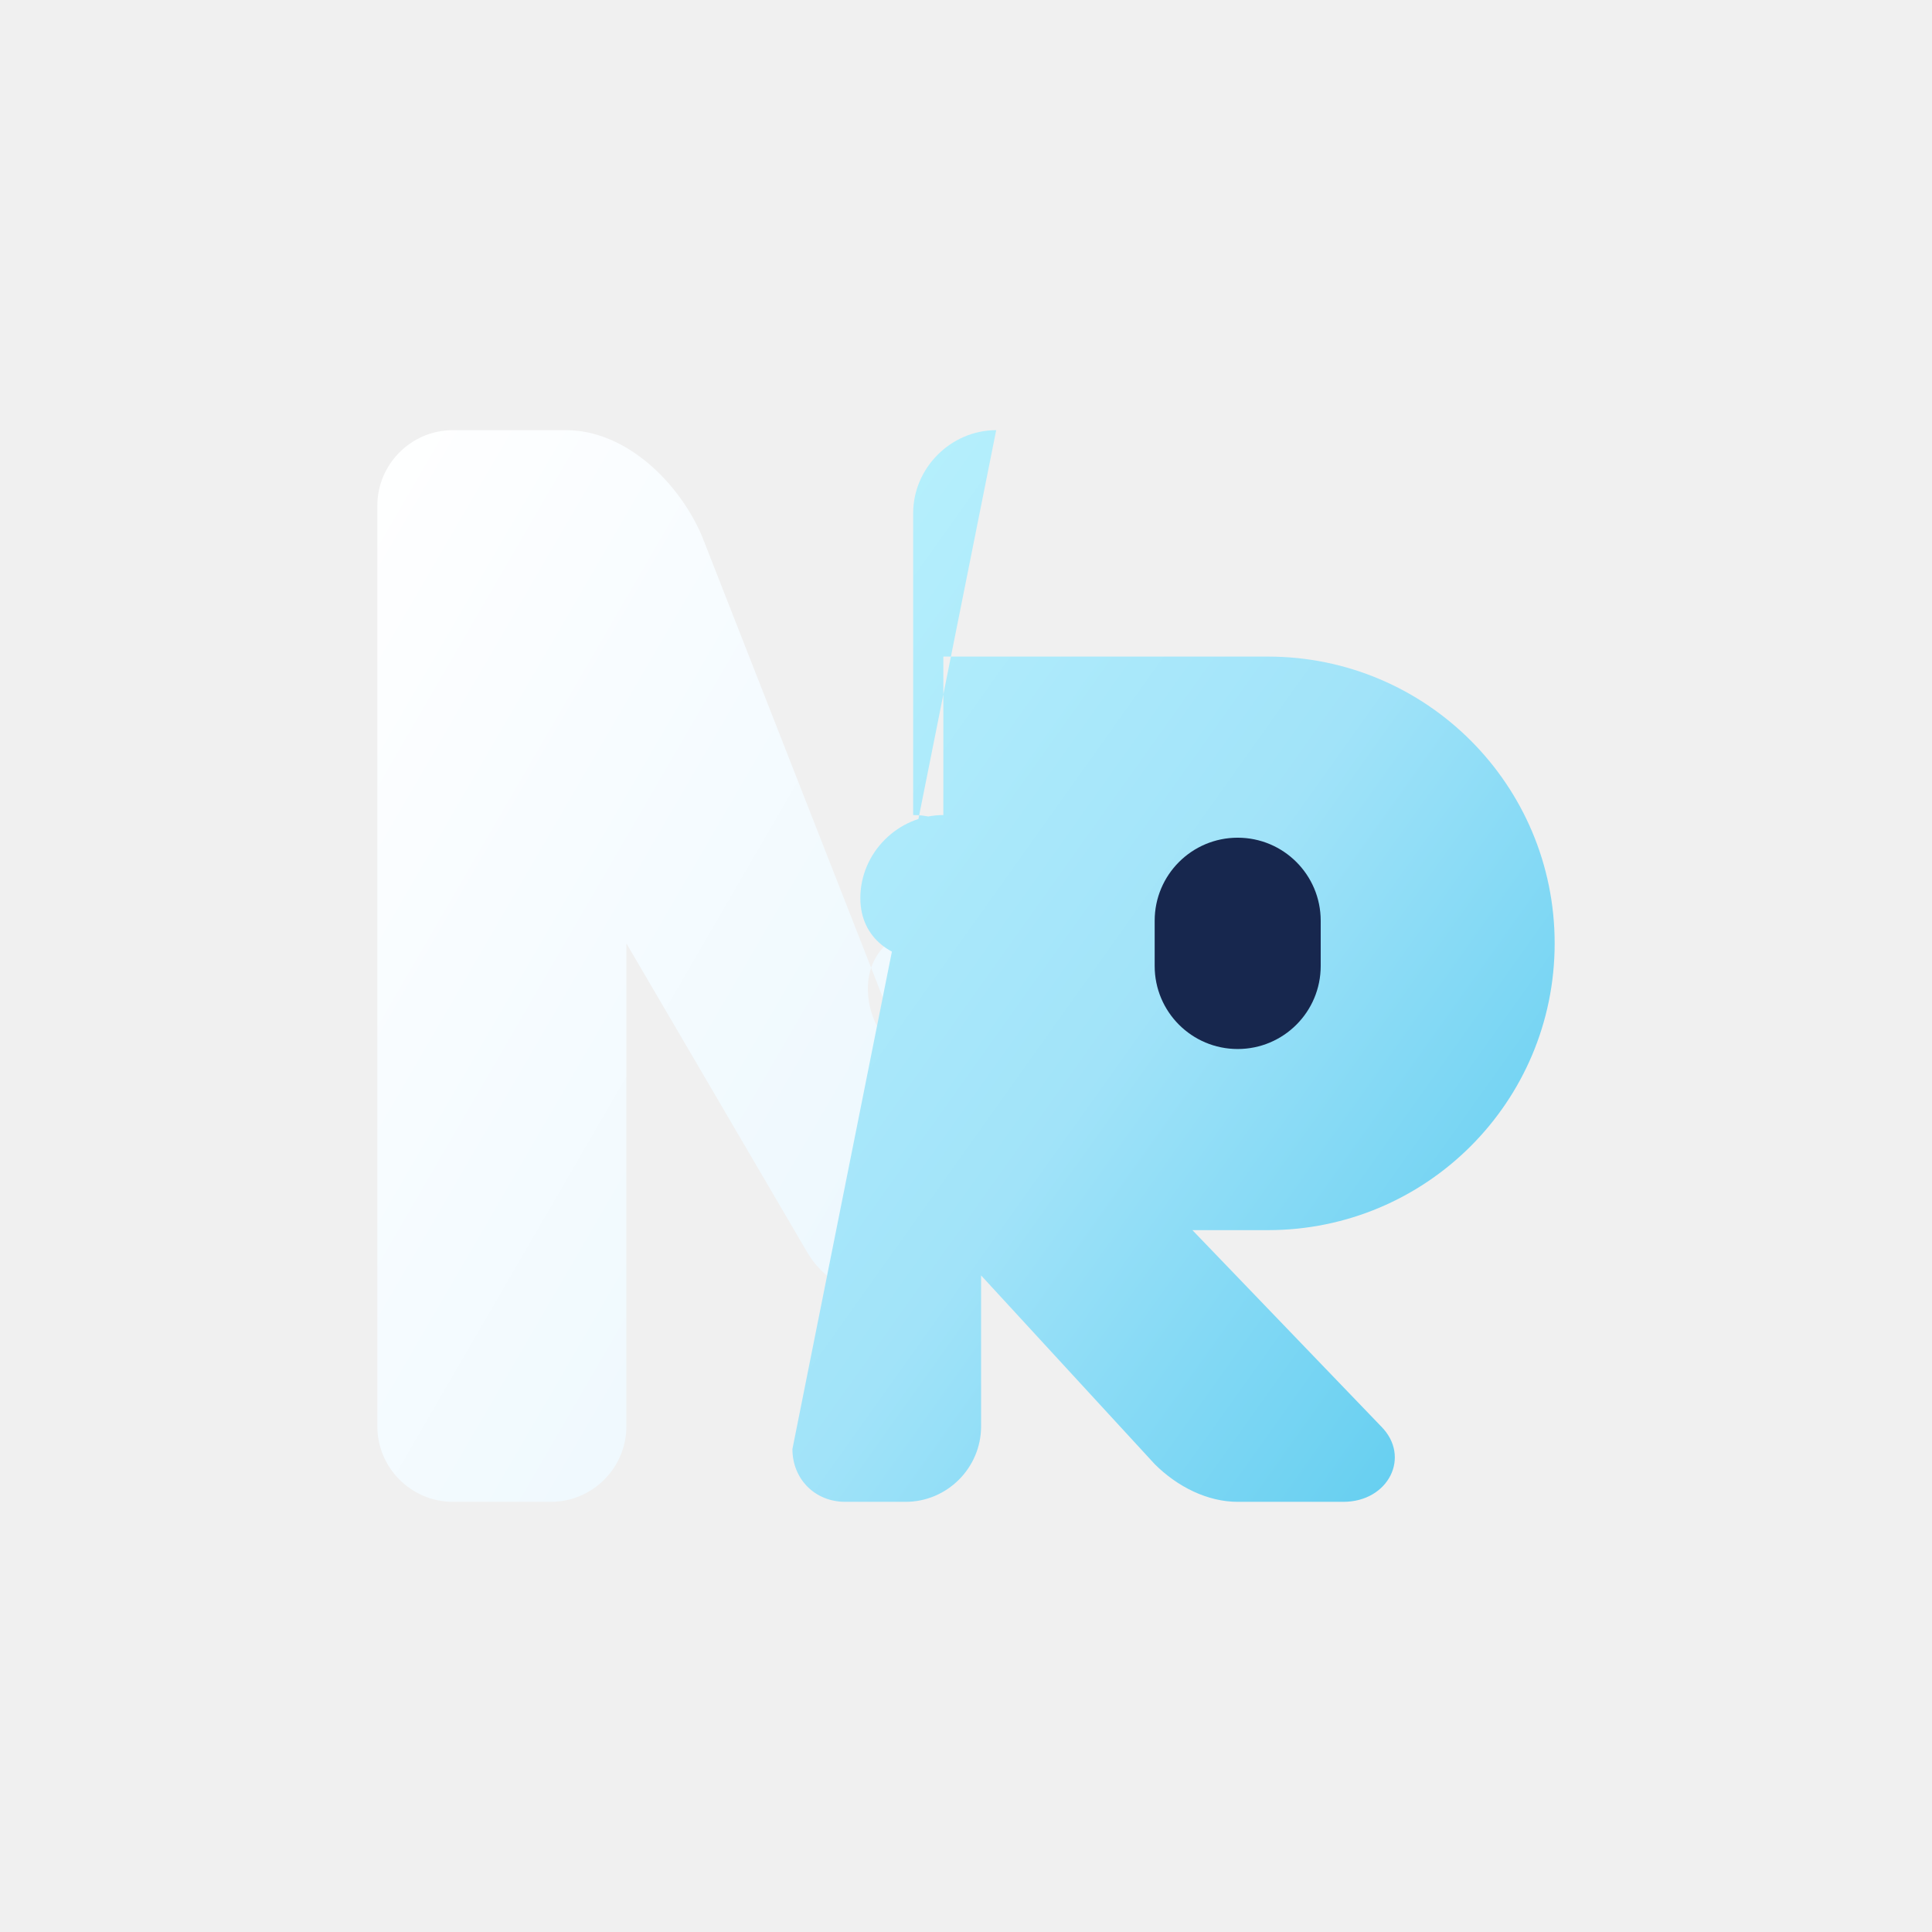
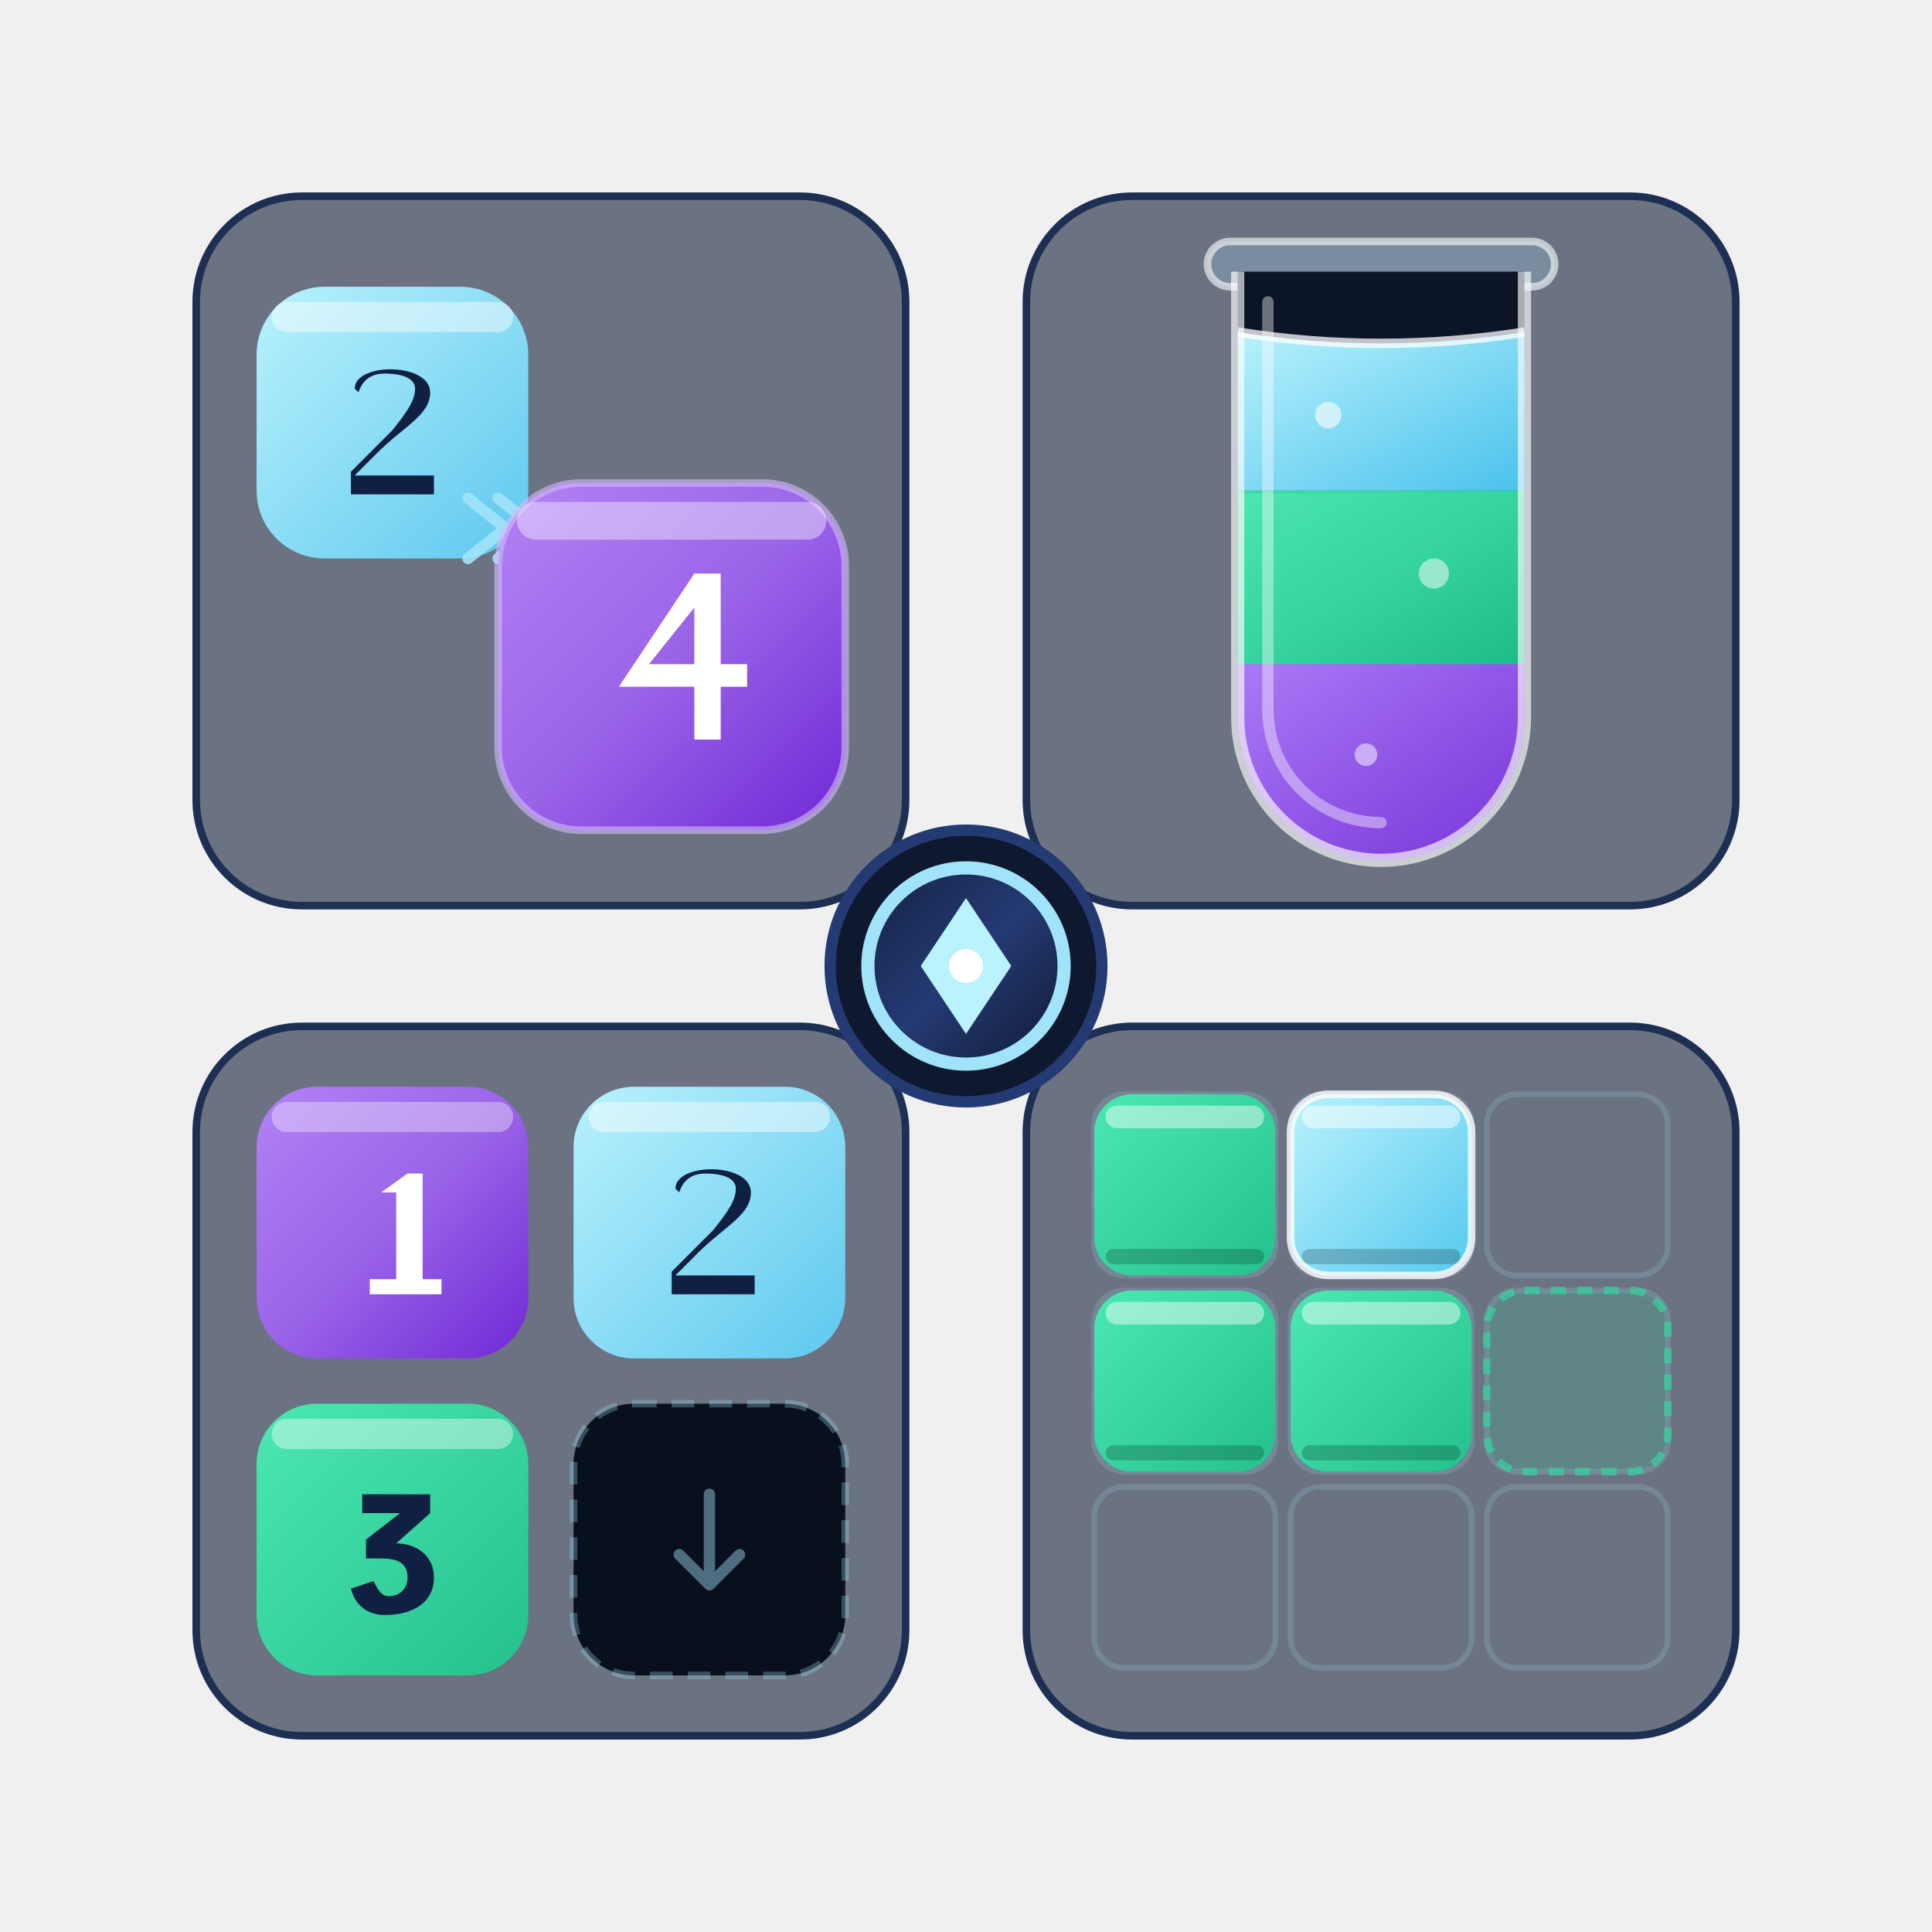
<svg xmlns="http://www.w3.org/2000/svg" viewBox="0 0 512 512" width="512" height="512">
  <defs>
-     <linearGradient id="mpBgGrad" x1="0%" y1="0%" x2="100%" y2="100%">
-       <stop offset="0%" stop-color="#17274E" />
+     <linearGradient id="mpBoardBg" x1="0%" y1="0%" x2="100%" y2="100%">
+       <stop offset="0%" stop-color="#142244" />
      <stop offset="50%" stop-color="#243A73" />
-       <stop offset="100%" stop-color="#121F40" />
+       <stop offset="100%" stop-color="#101A33" />
    </linearGradient>
-     <linearGradient id="mpAccentGrad" x1="0%" y1="0%" x2="100%" y2="100%">
+     <linearGradient id="mpRimGrad" x1="0%" y1="0%" x2="100%" y2="100%">
+       <stop offset="0%" stop-color="#BAF2FD" stop-opacity="0.65" />
+       <stop offset="50%" stop-color="#A1E3F9" stop-opacity="0.25" />
+       <stop offset="100%" stop-color="#35D4A0" stop-opacity="0.45" />
+     </linearGradient>
+     <linearGradient id="mpMergeBlue" x1="0%" y1="0%" x2="100%" y2="100%">
      <stop offset="0%" stop-color="#BAF2FD" />
-       <stop offset="50%" stop-color="#A1E3F9" />
+       <stop offset="100%" stop-color="#5EC8EE" />
+     </linearGradient>
+     <linearGradient id="mpMergePurple" x1="0%" y1="0%" x2="100%" y2="100%">
+       <stop offset="0%" stop-color="#B282F5" />
+       <stop offset="50%" stop-color="#9A64E8" />
+       <stop offset="100%" stop-color="#7028D6" />
+     </linearGradient>
+     <linearGradient id="mpLiquidBlue" x1="0%" y1="0%" x2="100%" y2="100%">
+       <stop offset="0%" stop-color="#BAF2FD" />
+       <stop offset="100%" stop-color="#4AC2EC" />
+     </linearGradient>
+     <linearGradient id="mpLiquidGreen" x1="0%" y1="0%" x2="100%" y2="100%">
+       <stop offset="0%" stop-color="#4EE5B2" />
+       <stop offset="50%" stop-color="#35D4A0" />
+       <stop offset="100%" stop-color="#1DBB87" />
+     </linearGradient>
+     <linearGradient id="mpLiquidPurple" x1="0%" y1="0%" x2="100%" y2="100%">
+       <stop offset="0%" stop-color="#AB7BF7" />
+       <stop offset="100%" stop-color="#7834D9" />
+     </linearGradient>
+     <linearGradient id="mpBlockGreen" x1="0%" y1="0%" x2="100%" y2="100%">
+       <stop offset="0%" stop-color="#4CE8B3" />
+       <stop offset="100%" stop-color="#24C18D" />
+     </linearGradient>
+     <linearGradient id="mpBlockAccent" x1="0%" y1="0%" x2="100%" y2="100%">
+       <stop offset="0%" stop-color="#BAF2FD" />
      <stop offset="100%" stop-color="#55C9EE" />
    </linearGradient>
-     <linearGradient id="mpWhiteGrad" x1="0%" y1="0%" x2="100%" y2="100%">
-       <stop offset="0%" stop-color="#FFFFFF" />
-       <stop offset="100%" stop-color="#E8F6FE" />
-     </linearGradient>
-     <filter id="mpShadow" x="-12%" y="-12%" width="124%" height="124%">
-       <feDropShadow dx="0" dy="10" stdDeviation="14" flood-color="#050A18" flood-opacity="0.48" />
+     <filter id="mpDropGlow" x="-20%" y="-20%" width="140%" height="140%">
+       <feDropShadow dx="0" dy="6" stdDeviation="8" flood-color="#050A18" flood-opacity="0.45" />
    </filter>
  </defs>
-   <g>
-     <path d="       M 120 114       C 109 114 100 123 100 134       L 100 378       C 100 389 109 398 120 398       L 146 398       C 157 398 166 389 166 378       L 166 250       L 214 332       C 220 342 232 346 242 342       C 248 339 252 334 252 326       L 252 284       C 240 284 230 274 230 262       C 230 240 266 240 266 262       C 266 274 256 284 244 284       L 244 290       L 186 142       C 180 128 166 114 150 114       Z" fill="url(#mpWhiteGrad)" />
-     <path d="       M 264 114       C 252 114 242 124 242 136       L 242 216       C 254 216 264 226 264 238       C 264 260 228 260 228 238       C 228 226 238 216 250 216       L 250 174       L 336 174       C 378 174 412 208 412 250       C 412 292 378 326 336 326       L 316 326       L 366 378       C 374 386 368 398 356 398       L 328 398       C 320 398 312 394 306 388       L 260 338       L 260 378       C 260 389 251 398 240 398       L 224 398       C 216 398 210 392 210 384       Z" fill="url(#mpAccentGrad)" />
-     <rect x="306" y="222" width="44" height="56" rx="22" fill="#17274E" />
+   <g id="quadrant-merge">
+     <rect x="52" y="52" width="188" height="188" rx="28" fill="#131E37" fill-opacity="0.6" stroke="#1E2F54" stroke-width="2" />
+     <g transform="translate(68, 76)">
+       <rect width="72" height="72" rx="18" fill="url(#mpMergeBlue)" />
+       <rect x="4" y="4" width="64" height="8" rx="4" fill="#FFFFFF" fill-opacity="0.45" />
+       <path d="M 26 27 C 26 20 46 20 46 28 C 46 34 39 37 32 44 L 26 50 L 47 50 L 47 55 L 25 55 L 25 49 L 36 38 C 40 33 42 30 42 27 C 42 24 38 23 34 23 C 30 23 28 25 27 28 Z" fill="#102042" />
+     </g>
+     <path d="M 124 132 L 134 140 L 124 148 M 132 132 L 142 140 L 132 148" fill="none" stroke="#A1E3F9" stroke-width="3" stroke-linecap="round" stroke-linejoin="round" opacity="0.9" />
+     <g transform="translate(132, 128)">
+       <rect width="92" height="92" rx="22" fill="url(#mpMergePurple)" stroke="#D4BBFC" stroke-width="2" stroke-opacity="0.6" />
+       <rect x="5" y="5" width="82" height="10" rx="5" fill="#FFFFFF" fill-opacity="0.4" />
+       <path d="M 52 24 L 32 54 L 52 54 L 52 68 L 59 68 L 59 54 L 66 54 L 66 48 L 59 48 L 59 24 Z M 52 33 L 52 48 L 40 48 Z" fill="#FFFFFF" />
+     </g>
+   </g>
+   <g id="quadrant-colorsort">
+     <rect x="272" y="52" width="188" height="188" rx="28" fill="#131E37" fill-opacity="0.6" stroke="#1E2F54" stroke-width="2" />
+     <g transform="translate(328, 64)">
+       <rect x="-8" y="0" width="92" height="12" rx="6" fill="#A1E3F9" fill-opacity="0.25" stroke="#FFFFFF" stroke-opacity="0.6" stroke-width="2" />
+       <clipPath id="mpTubeClip">
+         <path d="M 0 8 L 0 126 A 38 38 0 0 0 76 126 L 76 8 Z" />
+       </clipPath>
+       <g clip-path="url(#mpTubeClip)">
+         <rect x="0" y="8" width="76" height="160" fill="#0C1527" />
+         <path d="M 0 110 L 0 126 A 38 38 0 0 0 76 126 L 76 110 Z" fill="url(#mpLiquidPurple)" />
+         <rect x="0" y="66" width="76" height="46" fill="url(#mpLiquidGreen)" />
+         <line x1="0" y1="66" x2="76" y2="66" stroke="#35D4A0" stroke-width="1.5" stroke-opacity="0.6" />
+         <path d="M 0 24 Q 38 30 76 24 L 76 66 L 0 66 Z" fill="url(#mpLiquidBlue)" />
+         <path d="M 0 24 Q 38 30 76 24" fill="none" stroke="#FFFFFF" stroke-width="2.5" stroke-opacity="0.75" />
+         <circle cx="24" cy="46" r="3.5" fill="#FFFFFF" fill-opacity="0.6" />
+         <circle cx="52" cy="88" r="4" fill="#FFFFFF" fill-opacity="0.5" />
+         <circle cx="34" cy="136" r="3" fill="#FFFFFF" fill-opacity="0.5" />
+       </g>
+       <path d="M 0 8 L 0 126 A 38 38 0 0 0 76 126 L 76 8" fill="none" stroke="#FFFFFF" stroke-width="3.5" stroke-opacity="0.65" />
+       <path d="M 8 16 L 8 124 A 30 30 0 0 0 38 154" fill="none" stroke="#FFFFFF" stroke-width="3" stroke-linecap="round" stroke-opacity="0.4" />
+     </g>
+   </g>
+   <g id="quadrant-slide">
+     <rect x="52" y="272" width="188" height="188" rx="28" fill="#131E37" fill-opacity="0.6" stroke="#1E2F54" stroke-width="2" />
+     <g transform="translate(68, 288)">
+       <g transform="translate(0, 0)">
+         <rect width="72" height="72" rx="16" fill="url(#mpMergePurple)" />
+         <rect x="4" y="4" width="64" height="8" rx="4" fill="#FFFFFF" fill-opacity="0.35" />
+         <path d="M 33 28 L 40 23 L 44 23 L 44 51 L 37 51 L 37 28 Z M 30 51 L 49 51 L 49 55 L 30 55 Z" fill="#FFFFFF" />
+       </g>
+       <g transform="translate(84, 0)">
+         <rect width="72" height="72" rx="16" fill="url(#mpMergeBlue)" />
+         <rect x="4" y="4" width="64" height="8" rx="4" fill="#FFFFFF" fill-opacity="0.45" />
+         <path d="M 27 27 C 27 20 47 20 47 28 C 47 34 40 37 33 44 L 27 50 L 48 50 L 48 55 L 26 55 L 26 49 L 37 38 C 41 33 43 30 43 27 C 43 24 39 23 35 23 C 31 23 29 25 28 28 Z" fill="#102042" />
+       </g>
+       <g transform="translate(0, 84)">
+         <rect width="72" height="72" rx="16" fill="url(#mpBlockGreen)" />
+         <rect x="4" y="4" width="64" height="8" rx="4" fill="#FFFFFF" fill-opacity="0.4" />
+         <path d="M 28 24 L 46 24 L 46 29 L 37 37 C 42 37 47 40 47 46 C 47 53 41 56 34 56 C 29 56 26 53 25 49 L 31 47 C 32 49 33 51 35 51 C 38 51 40 49 40 46 C 40 42 37 41 33 41 L 29 41 L 29 36 L 38 29 L 28 29 Z" fill="#102042" />
+       </g>
+       <g transform="translate(84, 84)">
+         <rect width="72" height="72" rx="16" fill="#080F1D" stroke="#A1E3F9" stroke-width="2" stroke-opacity="0.3" stroke-dasharray="6 4" />
+         <path d="M 36 24 L 36 48 M 28 40 L 36 48 L 44 40" fill="none" stroke="#A1E3F9" stroke-width="3" stroke-linecap="round" stroke-linejoin="round" opacity="0.45" />
+       </g>
+     </g>
+   </g>
+   <g id="quadrant-blockfit">
+     <rect x="272" y="272" width="188" height="188" rx="28" fill="#131E37" fill-opacity="0.6" stroke="#1E2F54" stroke-width="2" />
+     <g transform="translate(290, 290)">
+       <g opacity="0.18" stroke="#A1E3F9" stroke-width="1.5">
+         <rect x="0" y="0" width="48" height="48" rx="8" fill="none" />
+         <rect x="52" y="0" width="48" height="48" rx="8" fill="none" />
+         <rect x="104" y="0" width="48" height="48" rx="8" fill="none" />
+         <rect x="0" y="52" width="48" height="48" rx="8" fill="none" />
+         <rect x="52" y="52" width="48" height="48" rx="8" fill="none" />
+         <rect x="104" y="52" width="48" height="48" rx="8" fill="none" />
+         <rect x="0" y="104" width="48" height="48" rx="8" fill="none" />
+         <rect x="52" y="104" width="48" height="48" rx="8" fill="none" />
+         <rect x="104" y="104" width="48" height="48" rx="8" fill="none" />
+       </g>
+       <g transform="translate(0, 0)">
+         <rect width="48" height="48" rx="10" fill="url(#mpBlockGreen)" />
+         <rect x="3" y="3" width="42" height="6" rx="3" fill="#FFFFFF" fill-opacity="0.45" />
+         <rect x="3" y="41" width="42" height="4" rx="2" fill="#000000" fill-opacity="0.2" />
+       </g>
+       <g transform="translate(0, 52)">
+         <rect width="48" height="48" rx="10" fill="url(#mpBlockGreen)" />
+         <rect x="3" y="3" width="42" height="6" rx="3" fill="#FFFFFF" fill-opacity="0.45" />
+         <rect x="3" y="41" width="42" height="4" rx="2" fill="#000000" fill-opacity="0.2" />
+       </g>
+       <g transform="translate(52, 52)">
+         <rect width="48" height="48" rx="10" fill="url(#mpBlockGreen)" />
+         <rect x="3" y="3" width="42" height="6" rx="3" fill="#FFFFFF" fill-opacity="0.45" />
+         <rect x="3" y="41" width="42" height="4" rx="2" fill="#000000" fill-opacity="0.2" />
+       </g>
+       <g transform="translate(52, 0)">
+         <rect width="48" height="48" rx="10" fill="url(#mpBlockAccent)" stroke="#FFFFFF" stroke-width="2" stroke-opacity="0.8" />
+         <rect x="3" y="3" width="42" height="6" rx="3" fill="#FFFFFF" fill-opacity="0.5" />
+         <rect x="3" y="41" width="42" height="4" rx="2" fill="#000000" fill-opacity="0.2" />
+       </g>
+       <g transform="translate(104, 52)">
+         <rect width="48" height="48" rx="10" fill="#35D4A0" fill-opacity="0.2" stroke="#35D4A0" stroke-width="2" stroke-dasharray="4 3" stroke-opacity="0.7" />
+       </g>
+     </g>
+   </g>
+   <g id="center-fusion-node">
+     <circle cx="256" cy="256" r="36" fill="#0E182F" stroke="#243A73" stroke-width="3" />
+     <circle cx="256" cy="256" r="26" fill="url(#mpBoardBg)" stroke="#A1E3F9" stroke-width="3.5" />
+     <polygon points="256,238 268,256 256,274 244,256" fill="#BAF2FD" />
+     <circle cx="256" cy="256" r="4.5" fill="#FFFFFF" />
  </g>
</svg>
